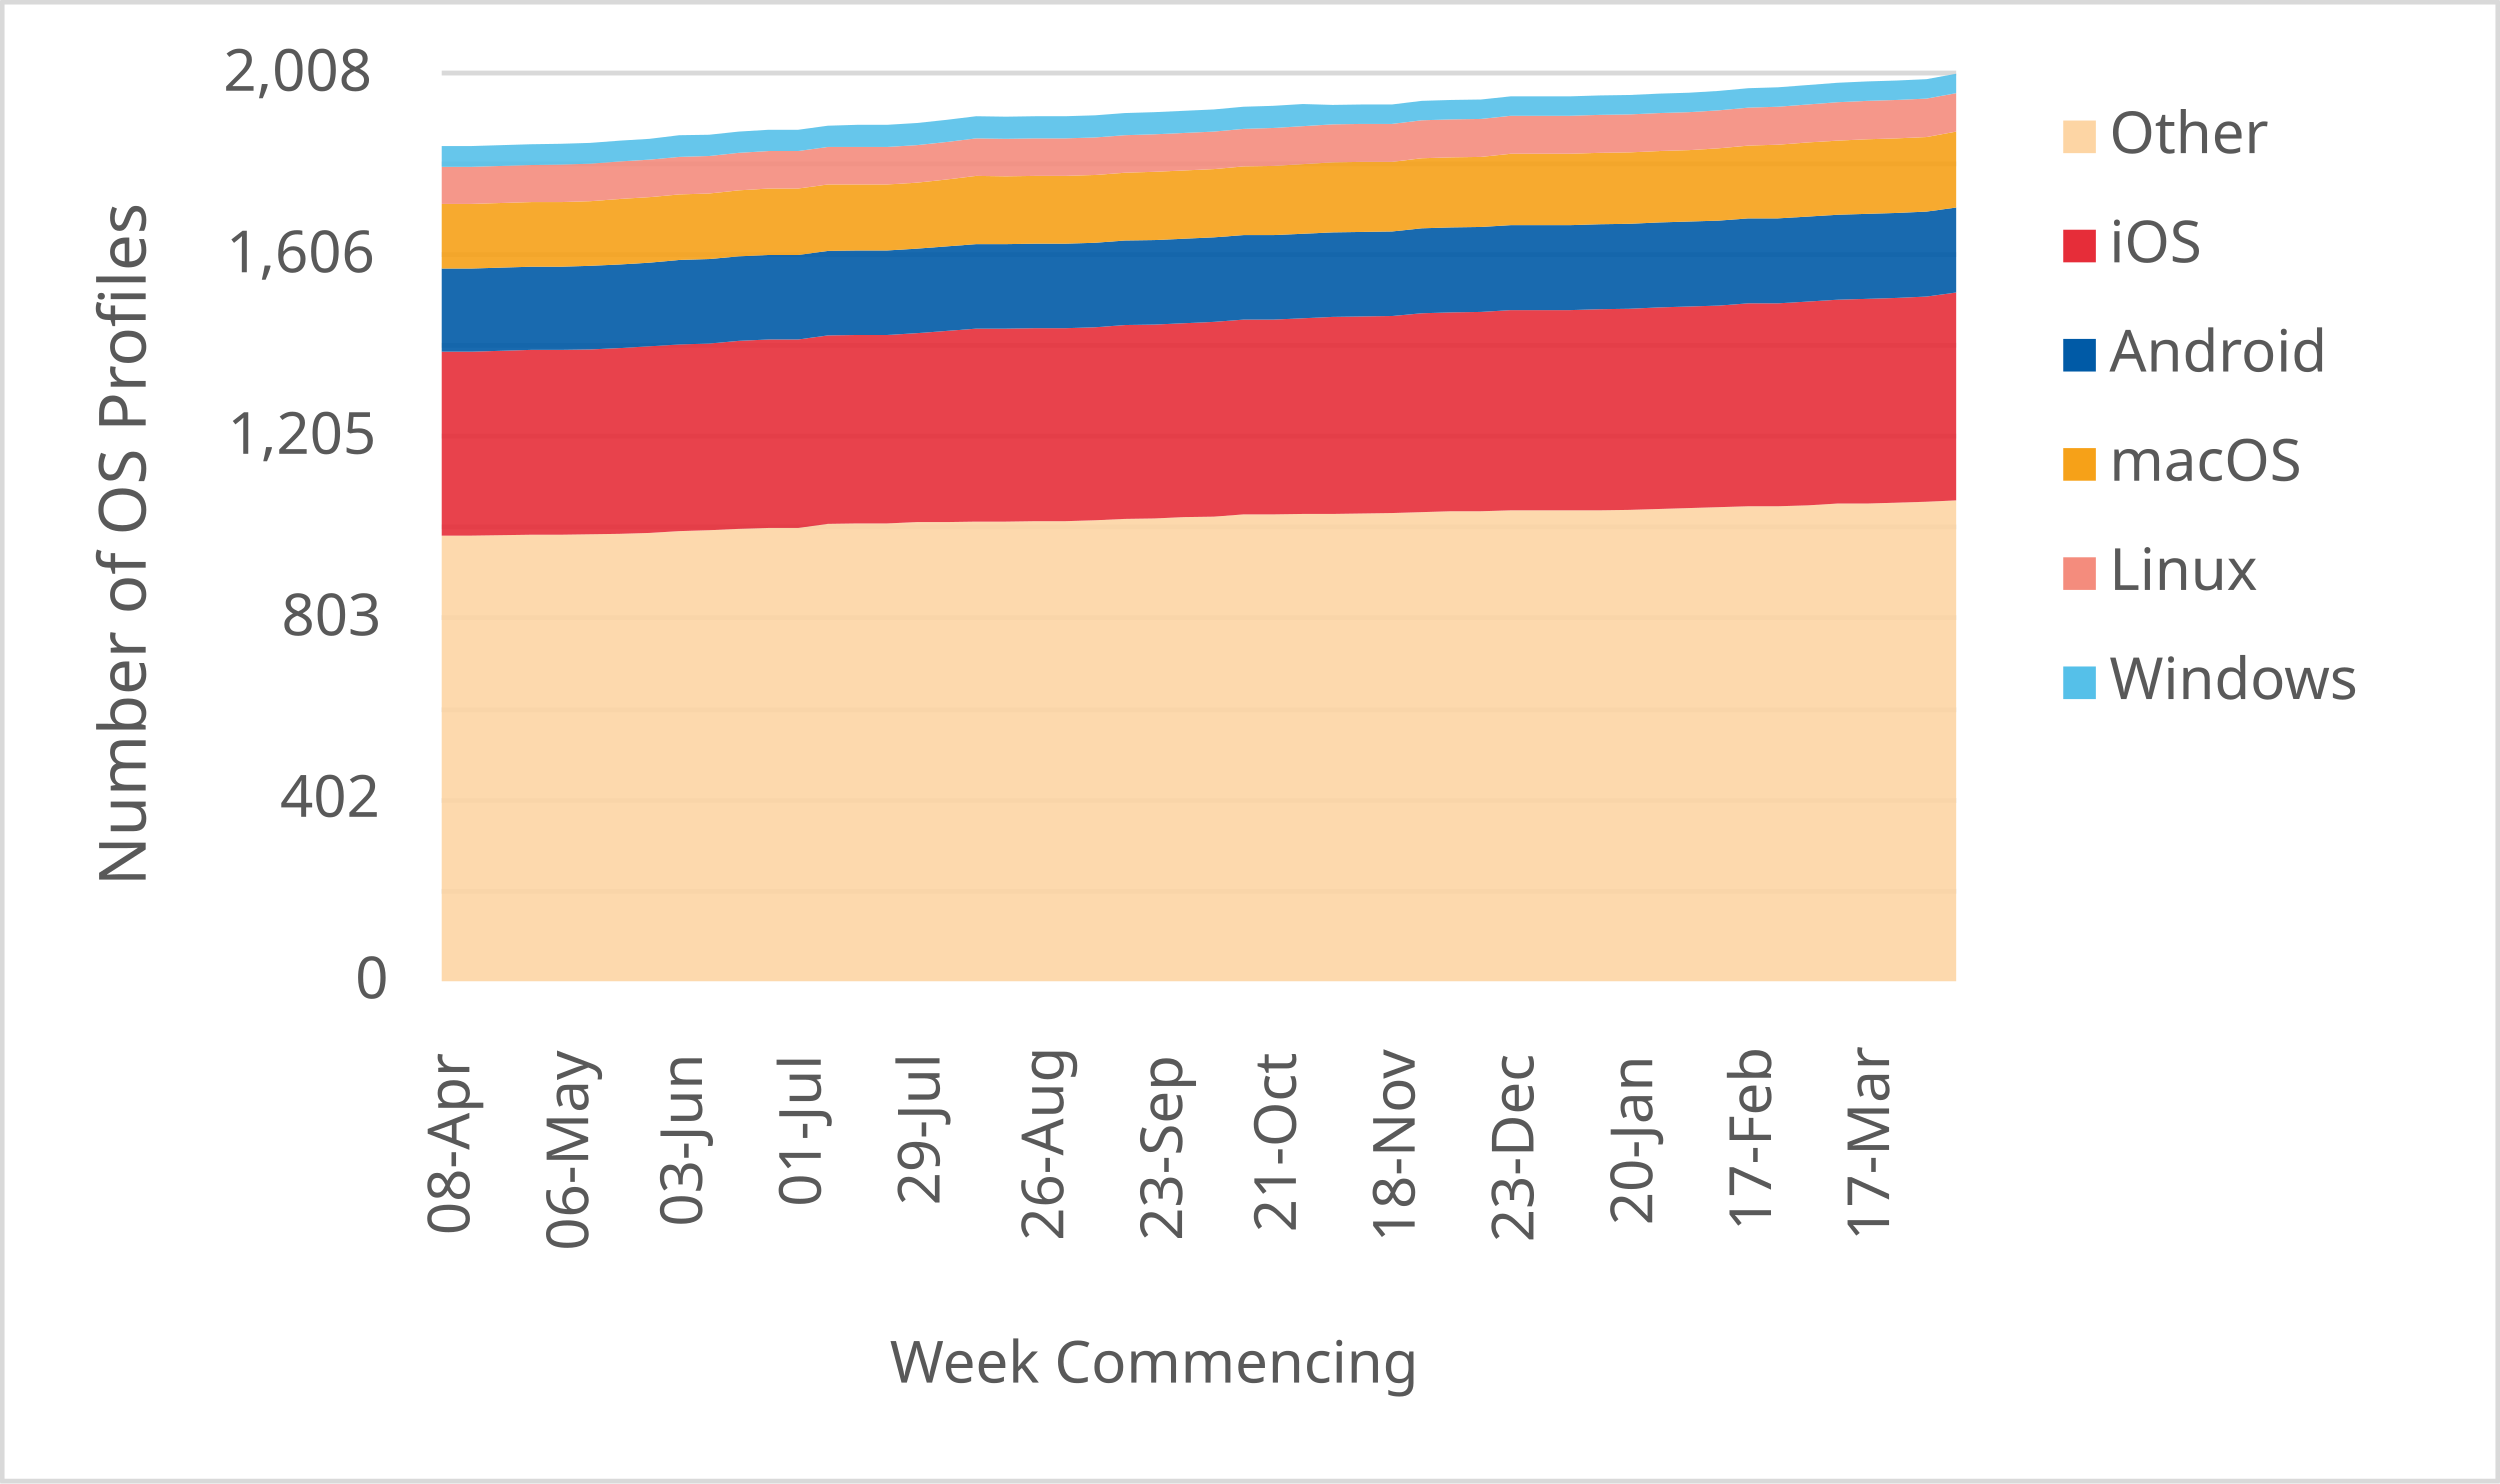
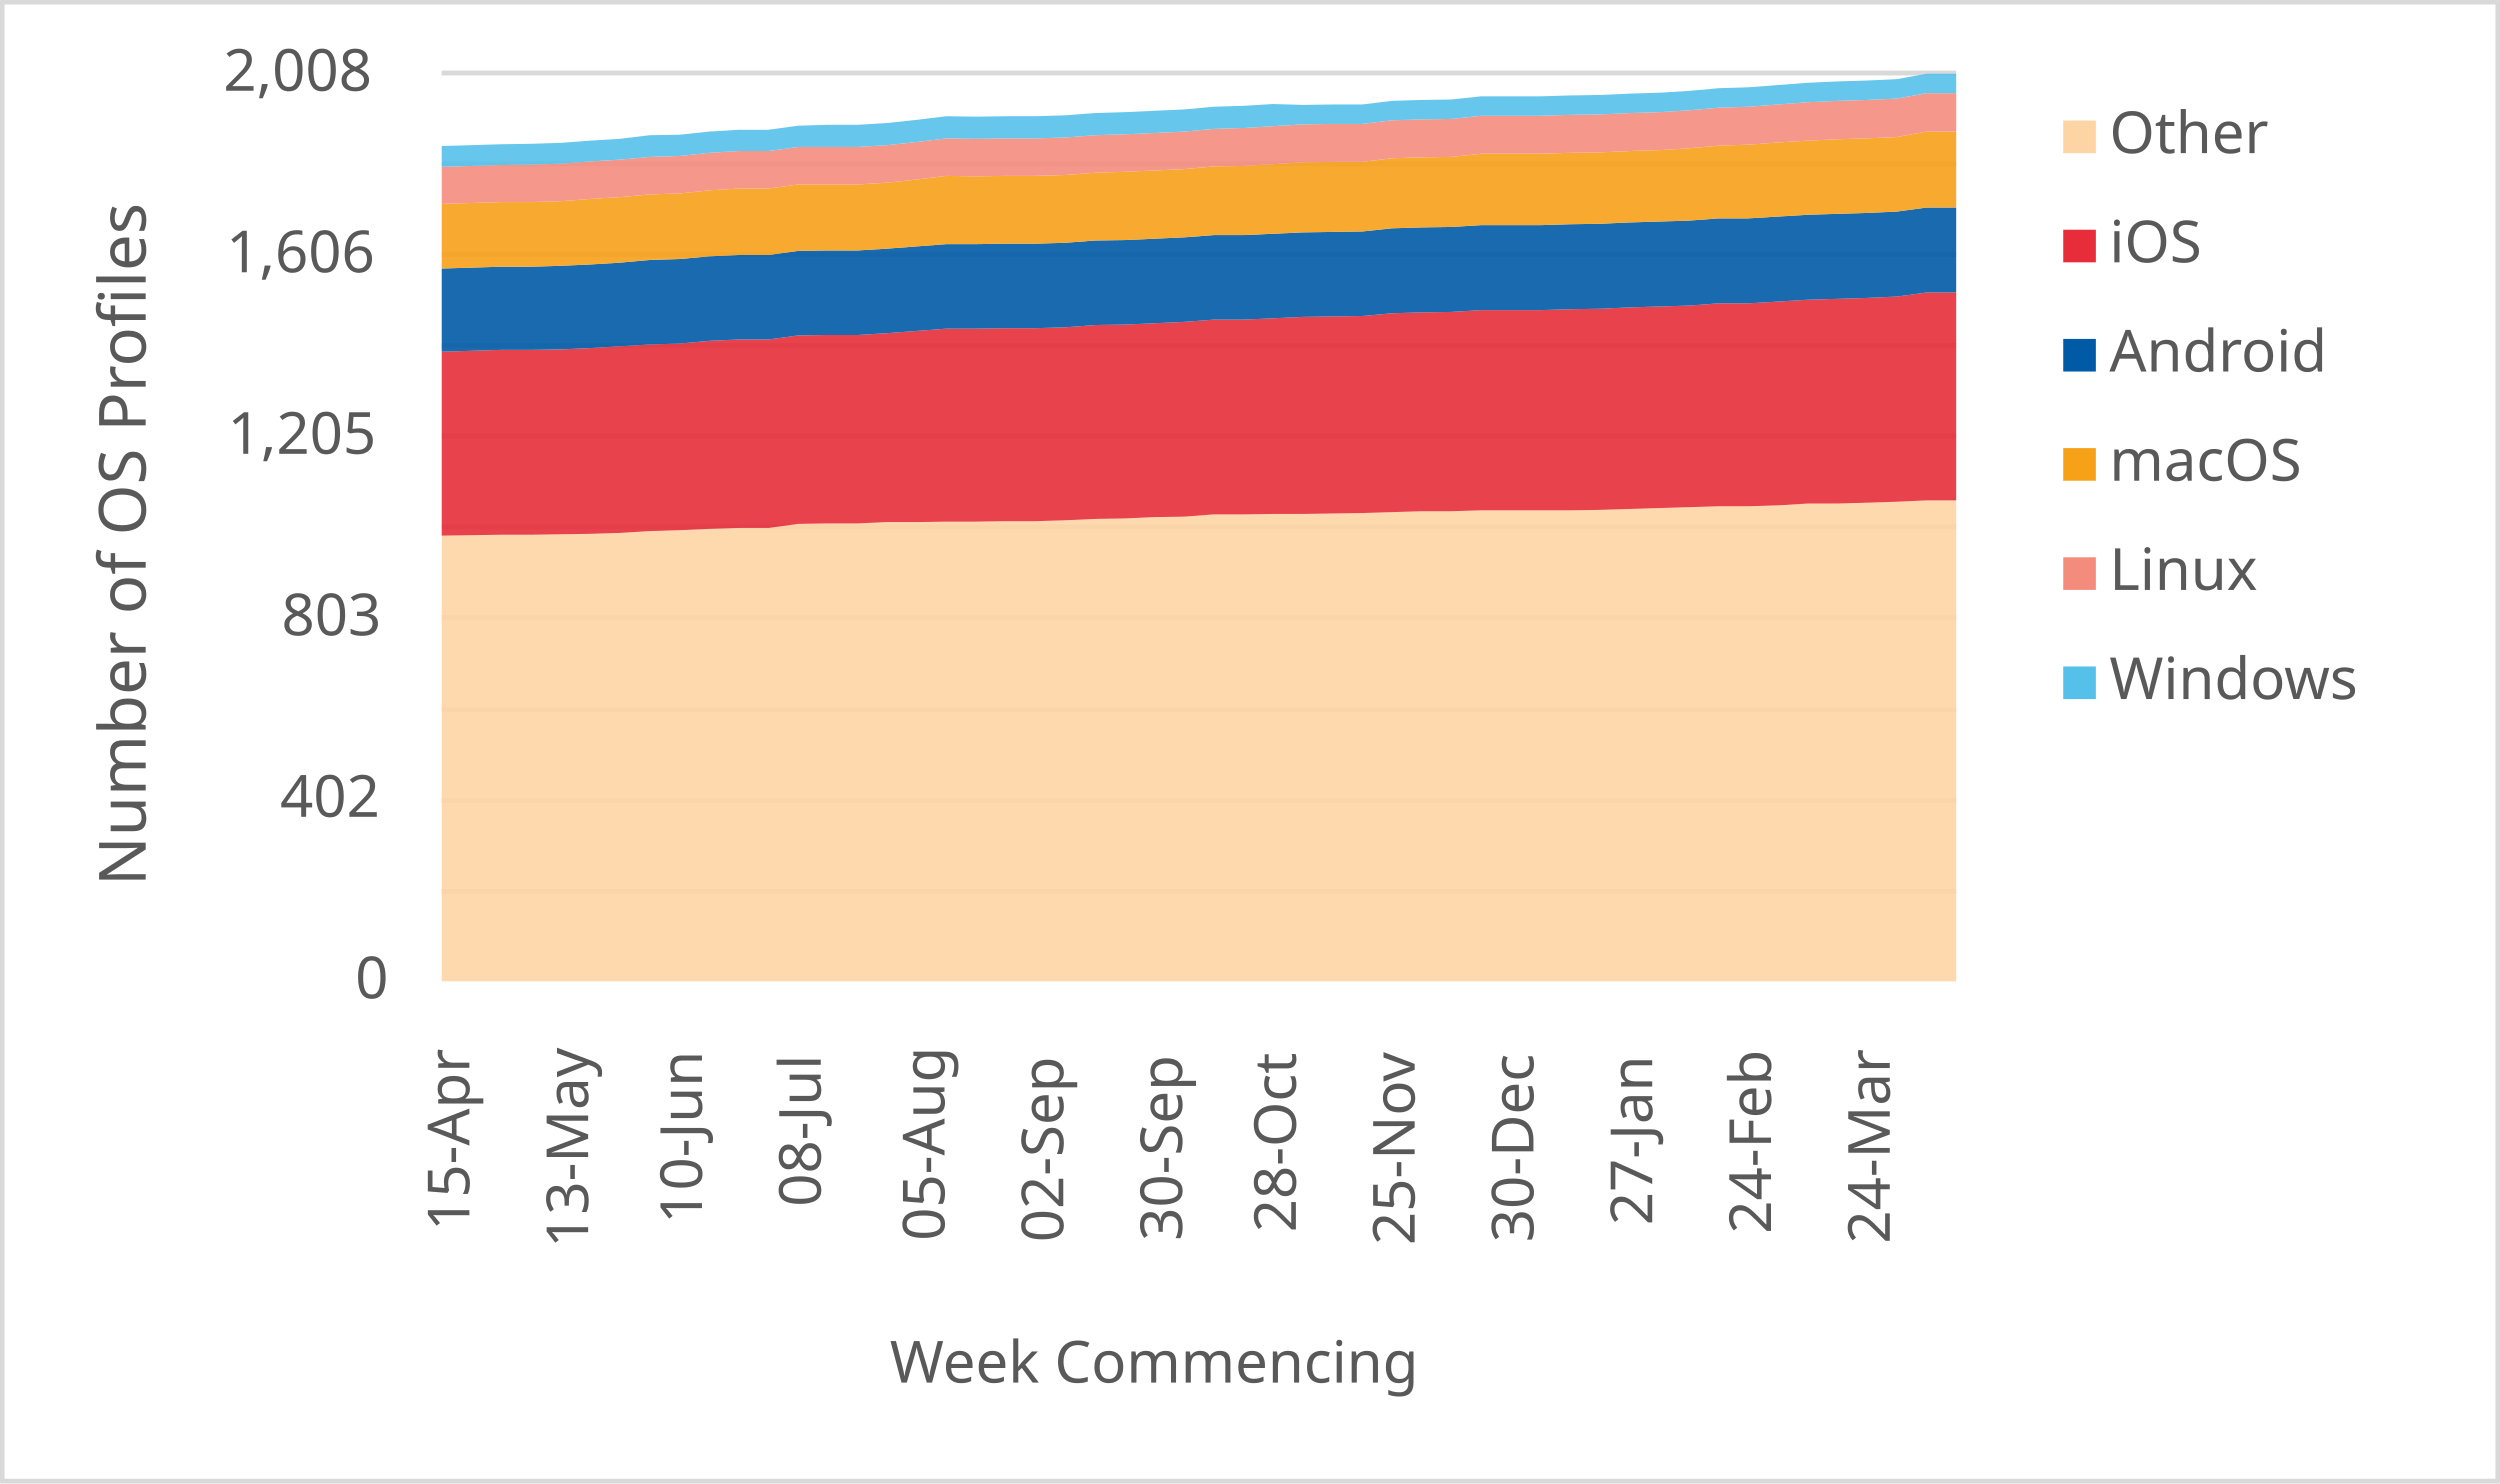
<svg xmlns="http://www.w3.org/2000/svg" width="1763" height="1046" xml:space="preserve" overflow="hidden">
  <defs>
    <clipPath id="clip0">
      <rect x="2917" y="346" width="1763" height="1046" />
    </clipPath>
  </defs>
  <g clip-path="url(#clip0)" transform="translate(-2917 -346)">
    <rect x="2918" y="347" width="1760" height="1043" fill="#FFFFFF" />
    <g>
      <path d="    M3228.5 974.532 4296.5 974.532    M3228.5 910.53 4296.5 910.53    M3228.5 846.528 4296.5 846.528    M3228.5 781.526 4296.5 781.526    M3228.5 717.524 4296.5 717.524    M3228.5 653.522 4296.5 653.522    M3228.5 589.52 4296.5 589.52    M3228.5 525.517 4296.5 525.517    M3228.5 461.515 4296.5 461.515    M3228.5 397.5 4296.5 397.5" stroke="#D9D9D9" stroke-width="3.438" stroke-linejoin="round" stroke-miterlimit="10" fill="none" />
    </g>
    <g>
      <path d="M 1038.5 4296.5 1038.5" stroke="#D9D9D9" stroke-width="3.438" stroke-linejoin="round" stroke-miterlimit="10" fill="none" fill-rule="evenodd" />
    </g>
    <g>
-       <text fill="#595959" font-family="Verdana,sans-serif" font-weight="400" font-size="41" transform="matrix(6.12323e-17 -1 1 6.12323e-17 3248 1217)">08-Apr</text>
+       <text fill="#595959" font-family="Verdana,sans-serif" font-weight="400" font-size="41" transform="matrix(6.12323e-17 -1 1 6.12323e-17 3248 1214)">15-Apr</text>
    </g>
    <g>
-       <text fill="#595959" font-family="Verdana,sans-serif" font-weight="400" font-size="41" transform="matrix(6.12323e-17 -1 1 6.12323e-17 3331.765 1228)">06-May</text>
+       <text fill="#595959" font-family="Verdana,sans-serif" font-weight="400" font-size="41" transform="matrix(6.12323e-17 -1 1 6.12323e-17 3331.765 1226)">13-May</text>
    </g>
    <g>
-       <text fill="#595959" font-family="Verdana,sans-serif" font-weight="400" font-size="41" transform="matrix(6.12323e-17 -1 1 6.12323e-17 3412.029 1211)">03-Jun</text>
+       <text fill="#595959" font-family="Verdana,sans-serif" font-weight="400" font-size="41" transform="matrix(6.12323e-17 -1 1 6.12323e-17 3412.029 1209)">10-Jun</text>
    </g>
    <g>
-       <text fill="#595959" font-family="Verdana,sans-serif" font-weight="400" font-size="41" transform="matrix(6.12323e-17 -1 1 6.12323e-17 3495.794 1197)">01-Jul</text>
+       <text fill="#595959" font-family="Verdana,sans-serif" font-weight="400" font-size="41" transform="matrix(6.12323e-17 -1 1 6.12323e-17 3495.794 1197)">08-Jul</text>
    </g>
    <g>
-       <text fill="#595959" font-family="Verdana,sans-serif" font-weight="400" font-size="41" transform="matrix(6.12323e-17 -1 1 6.12323e-17 3579.559 1196)">29-Jul</text>
+       <text fill="#595959" font-family="Verdana,sans-serif" font-weight="400" font-size="41" transform="matrix(6.12323e-17 -1 1 6.12323e-17 3583.059 1221)">05-Aug</text>
    </g>
    <g>
-       <text fill="#595959" font-family="Verdana,sans-serif" font-weight="400" font-size="41" transform="matrix(6.12323e-17 -1 1 6.12323e-17 3666.824 1221)">26-Aug</text>
+       <text fill="#595959" font-family="Verdana,sans-serif" font-weight="400" font-size="41" transform="matrix(6.12323e-17 -1 1 6.12323e-17 3666.824 1222)">02-Sep</text>
    </g>
    <g>
-       <text fill="#595959" font-family="Verdana,sans-serif" font-weight="400" font-size="41" transform="matrix(6.12323e-17 -1 1 6.12323e-17 3750.588 1221)">23-Sep</text>
+       <text fill="#595959" font-family="Verdana,sans-serif" font-weight="400" font-size="41" transform="matrix(6.12323e-17 -1 1 6.12323e-17 3750.588 1221)">30-Sep</text>
    </g>
    <g>
-       <text fill="#595959" font-family="Verdana,sans-serif" font-weight="400" font-size="41" transform="matrix(6.12323e-17 -1 1 6.12323e-17 3830.853 1215)">21-Oct</text>
+       <text fill="#595959" font-family="Verdana,sans-serif" font-weight="400" font-size="41" transform="matrix(6.12323e-17 -1 1 6.12323e-17 3830.853 1215)">28-Oct</text>
    </g>
    <g>
-       <text fill="#595959" font-family="Verdana,sans-serif" font-weight="400" font-size="41" transform="matrix(6.12323e-17 -1 1 6.12323e-17 3914.618 1222)">18-Nov</text>
+       <text fill="#595959" font-family="Verdana,sans-serif" font-weight="400" font-size="41" transform="matrix(6.12323e-17 -1 1 6.12323e-17 3914.618 1224)">25-Nov</text>
    </g>
    <g>
-       <text fill="#595959" font-family="Verdana,sans-serif" font-weight="400" font-size="41" transform="matrix(6.12323e-17 -1 1 6.12323e-17 3998.382 1222)">23-Dec</text>
+       <text fill="#595959" font-family="Verdana,sans-serif" font-weight="400" font-size="41" transform="matrix(6.12323e-17 -1 1 6.12323e-17 3998.382 1222)">30-Dec</text>
    </g>
    <g>
-       <text fill="#595959" font-family="Verdana,sans-serif" font-weight="400" font-size="41" transform="matrix(6.12323e-17 -1 1 6.12323e-17 4082.147 1210)">20-Jan</text>
+       <text fill="#595959" font-family="Verdana,sans-serif" font-weight="400" font-size="41" transform="matrix(6.12323e-17 -1 1 6.12323e-17 4082.147 1210)">27-Jan</text>
    </g>
    <g>
-       <text fill="#595959" font-family="Verdana,sans-serif" font-weight="400" font-size="41" transform="matrix(6.12323e-17 -1 1 6.12323e-17 4165.912 1214)">17-Feb</text>
+       <text fill="#595959" font-family="Verdana,sans-serif" font-weight="400" font-size="41" transform="matrix(6.12323e-17 -1 1 6.12323e-17 4165.912 1216)">24-Feb</text>
    </g>
    <g>
-       <text fill="#595959" font-family="Verdana,sans-serif" font-weight="400" font-size="41" transform="matrix(6.12323e-17 -1 1 6.12323e-17 4249.176 1221)">17-Mar</text>
+       <text fill="#595959" font-family="Verdana,sans-serif" font-weight="400" font-size="41" transform="matrix(6.12323e-17 -1 1 6.12323e-17 4249.676 1223)">24-Mar</text>
    </g>
    <g>
      <text fill="#595959" font-family="Verdana,sans-serif" font-weight="400" font-size="41" transform="matrix(1 0 0 1 3167.5 1050)">0</text>
    </g>
    <g>
      <text fill="#595959" font-family="Verdana,sans-serif" font-weight="400" font-size="41" transform="matrix(1 0 0 1 3114.5 922)">402</text>
    </g>
    <g>
      <text fill="#595959" font-family="Verdana,sans-serif" font-weight="400" font-size="41" transform="matrix(1 0 0 1 3115.5 794)">803</text>
    </g>
    <g>
      <text fill="#595959" font-family="Verdana,sans-serif" font-weight="400" font-size="41" transform="matrix(1 0 0 1 3077.5 666)">1,205</text>
    </g>
    <g>
      <text fill="#595959" font-family="Verdana,sans-serif" font-weight="400" font-size="41" transform="matrix(1 0 0 1 3076.5 538)">1,606</text>
    </g>
    <g>
      <text fill="#595959" font-family="Verdana,sans-serif" font-weight="400" font-size="41" transform="matrix(1 0 0 1 3074.5 410)">2,008</text>
    </g>
    <g>
      <text fill="#595959" font-family="Verdana,sans-serif" font-weight="400" font-size="41" transform="matrix(1 0 0 1 3544.5 1321)">Week Commencing</text>
    </g>
    <g>
      <text fill="#595959" font-family="Verdana,sans-serif" font-weight="400" font-size="46" transform="matrix(6.12323e-17 -1 1 6.12323e-17 3019.73 970.75)">Number of OS Profiles</text>
    </g>
    <rect x="2918.5" y="347.5" width="1760" height="1043" stroke="#D9D9D9" stroke-width="3.438" stroke-linejoin="round" stroke-miterlimit="10" fill="none" />
    <g>
-       <path d="M3228.5 1038 3249.441 1038 3270.382 1038 3291.324 1038 3312.265 1038 3333.206 1038 3354.147 1038 3375.088 1038 3396.029 1038 3416.971 1038 3437.912 1038 3458.853 1038 3479.794 1038 3500.735 1038 3521.676 1038 3542.618 1038 3563.559 1038 3584.5 1038 3605.441 1038 3626.382 1038 3647.324 1038 3668.265 1038 3689.206 1038 3710.147 1038 3731.088 1038 3752.029 1038 3772.971 1038 3793.912 1038 3814.853 1038 3835.794 1038 3856.735 1038 3877.676 1038 3898.618 1038 3919.559 1038 3940.5 1038 3961.441 1038 3982.382 1038 4003.324 1038 4024.265 1038 4045.206 1038 4066.147 1038 4087.088 1038 4108.029 1038 4128.971 1038 4149.912 1038 4170.853 1038 4191.794 1038 4212.735 1038 4233.676 1038 4254.618 1038 4275.559 1038 4296.5 1038 4296.5 698.876 4275.559 699.833 4254.618 700.47 4233.676 701.108 4212.735 701.108 4191.794 702.382 4170.853 703.02 4149.912 703.02 4128.971 703.657 4108.029 704.295 4087.088 704.932 4066.147 705.57 4045.206 705.888 4024.265 705.888 4003.324 705.888 3982.382 705.888 3961.441 706.526 3940.5 706.526 3919.559 707.163 3898.618 707.801 3877.676 708.12 3856.735 708.438 3835.794 708.438 3814.853 708.757 3793.912 708.757 3772.971 710.351 3752.029 710.669 3731.088 711.625 3710.147 711.944 3689.206 712.9 3668.265 713.538 3647.324 713.538 3626.382 713.857 3605.441 713.857 3584.5 714.175 3563.559 714.175 3542.618 715.131 3521.676 715.131 3500.735 715.45 3479.794 718.319 3458.853 718.319 3437.912 718.956 3416.971 719.912 3396.029 720.55 3375.088 721.825 3354.147 722.462 3333.206 722.781 3312.265 723.1 3291.324 723.1 3270.382 723.418 3249.441 723.737 3228.5 723.737 3228.5 1038Z" fill="#fdd5a4" opacity="0.9" />
+       <path d="M3228.5 1038 3249.441 1038 3270.382 1038 3291.324 1038 3312.265 1038 3333.206 1038 3354.147 1038 3375.088 1038 3396.029 1038 3416.971 1038 3437.912 1038 3458.853 1038 3479.794 1038 3500.735 1038 3521.676 1038 3542.618 1038 3563.559 1038 3584.5 1038 3605.441 1038 3626.382 1038 3647.324 1038 3668.265 1038 3689.206 1038 3710.147 1038 3731.088 1038 3752.029 1038 3772.971 1038 3793.912 1038 3814.853 1038 3835.794 1038 3856.735 1038 3877.676 1038 3898.618 1038 3919.559 1038 3940.5 1038 3961.441 1038 3982.382 1038 4003.324 1038 4024.265 1038 4045.206 1038 4066.147 1038 4087.088 1038 4108.029 1038 4128.971 1038 4149.912 1038 4170.853 1038 4191.794 1038 4212.735 1038 4233.676 1038 4254.618 1038 4275.559 1038 4296.5 1038 4296.5 698.876 4275.559 698.876 4254.618 699.833 4233.676 700.47 4212.735 701.108 4191.794 701.108 4170.853 702.382 4149.912 703.02 4128.971 703.02 4108.029 703.657 4087.088 704.295 4066.147 704.932 4045.206 705.57 4024.265 705.888 4003.324 705.888 3982.382 705.888 3961.441 705.888 3940.5 706.526 3919.559 706.526 3898.618 707.163 3877.676 707.801 3856.735 708.12 3835.794 708.438 3814.853 708.438 3793.912 708.757 3772.971 708.757 3752.029 710.351 3731.088 710.669 3710.147 711.625 3689.206 711.944 3668.265 712.9 3647.324 713.538 3626.382 713.538 3605.441 713.857 3584.5 713.857 3563.559 714.175 3542.618 714.175 3521.676 715.131 3500.735 715.131 3479.794 715.45 3458.853 718.319 3437.912 718.319 3416.971 718.956 3396.029 719.912 3375.088 720.55 3354.147 721.825 3333.206 722.462 3312.265 722.781 3291.324 723.1 3270.382 723.1 3249.441 723.418 3228.5 723.737 3228.5 1038Z" fill="#fdd5a4" opacity="0.9" />
    </g>
    <g>
-       <path d="M3228.5 723.737 3249.441 723.737 3270.382 723.418 3291.324 723.1 3312.265 723.1 3333.206 722.781 3354.147 722.462 3375.088 721.825 3396.029 720.55 3416.971 719.912 3437.912 718.956 3458.853 718.319 3479.794 718.319 3500.735 715.45 3521.676 715.131 3542.618 715.131 3563.559 714.175 3584.5 714.175 3605.441 713.857 3626.382 713.857 3647.324 713.538 3668.265 713.538 3689.206 712.9 3710.147 711.944 3731.088 711.625 3752.029 710.669 3772.971 710.351 3793.912 708.757 3814.853 708.757 3835.794 708.438 3856.735 708.438 3877.676 708.12 3898.618 707.801 3919.559 707.163 3940.5 706.526 3961.441 706.526 3982.382 705.888 4003.324 705.888 4024.265 705.888 4045.206 705.888 4066.147 705.57 4087.088 704.932 4108.029 704.295 4128.971 703.657 4149.912 703.02 4170.853 703.02 4191.794 702.382 4212.735 701.108 4233.676 701.108 4254.618 700.47 4275.559 699.833 4296.5 698.876 4296.5 552.263 4275.559 555.131 4254.618 556.088 4233.676 556.725 4212.735 557.363 4191.794 558.637 4170.853 559.912 4149.912 559.912 4128.971 561.506 4108.029 562.143 4087.088 562.781 4066.147 563.737 4045.206 564.056 4024.265 564.693 4003.324 564.693 3982.382 564.693 3961.441 565.968 3940.5 566.287 3919.559 566.924 3898.618 568.837 3877.676 569.155 3856.735 569.474 3835.794 570.43 3814.853 571.386 3793.912 571.386 3772.971 572.98 3752.029 573.936 3731.088 574.892 3710.147 575.211 3689.206 576.805 3668.265 577.442 3647.324 577.442 3626.382 577.761 3605.441 577.761 3584.5 579.355 3563.559 580.948 3542.618 582.223 3521.676 582.223 3500.735 582.542 3479.794 585.41 3458.853 585.41 3437.912 586.367 3416.971 588.279 3396.029 588.916 3375.088 590.191 3354.147 591.466 3333.206 592.422 3312.265 592.741 3291.324 592.741 3270.382 593.378 3249.441 594.016 3228.5 594.016 3228.5 723.737Z" fill="#e62d39" opacity="0.9" />
+       <path d="M3228.5 723.737 3249.441 723.418 3270.382 723.1 3291.324 723.1 3312.265 722.781 3333.206 722.462 3354.147 721.825 3375.088 720.55 3396.029 719.912 3416.971 718.956 3437.912 718.319 3458.853 718.319 3479.794 715.45 3500.735 715.131 3521.676 715.131 3542.618 714.175 3563.559 714.175 3584.5 713.857 3605.441 713.857 3626.382 713.538 3647.324 713.538 3668.265 712.9 3689.206 711.944 3710.147 711.625 3731.088 710.669 3752.029 710.351 3772.971 708.757 3793.912 708.757 3814.853 708.438 3835.794 708.438 3856.735 708.12 3877.676 707.801 3898.618 707.163 3919.559 706.526 3940.5 706.526 3961.441 705.888 3982.382 705.888 4003.324 705.888 4024.265 705.888 4045.206 705.57 4066.147 704.932 4087.088 704.295 4108.029 703.657 4128.971 703.02 4149.912 703.02 4170.853 702.382 4191.794 701.108 4212.735 701.108 4233.676 700.47 4254.618 699.833 4275.559 698.876 4296.5 698.876 4296.5 552.263 4275.559 552.263 4254.618 555.131 4233.676 556.088 4212.735 556.725 4191.794 557.363 4170.853 558.637 4149.912 559.912 4128.971 559.912 4108.029 561.506 4087.088 562.143 4066.147 562.781 4045.206 563.737 4024.265 564.056 4003.324 564.693 3982.382 564.693 3961.441 564.693 3940.5 565.968 3919.559 566.287 3898.618 566.924 3877.676 568.837 3856.735 569.155 3835.794 569.474 3814.853 570.43 3793.912 571.386 3772.971 571.386 3752.029 572.98 3731.088 573.936 3710.147 574.892 3689.206 575.211 3668.265 576.805 3647.324 577.442 3626.382 577.442 3605.441 577.761 3584.5 577.761 3563.559 579.355 3542.618 580.948 3521.676 582.223 3500.735 582.223 3479.794 582.542 3458.853 585.41 3437.912 585.41 3416.971 586.367 3396.029 588.279 3375.088 588.916 3354.147 590.191 3333.206 591.466 3312.265 592.422 3291.324 592.741 3270.382 592.741 3249.441 593.378 3228.5 594.016 3228.5 723.737Z" fill="#e62d39" opacity="0.9" />
    </g>
    <g>
-       <path d="M3228.5 594.016 3249.441 594.016 3270.382 593.378 3291.324 592.741 3312.265 592.741 3333.206 592.422 3354.147 591.466 3375.088 590.191 3396.029 588.916 3416.971 588.279 3437.912 586.367 3458.853 585.41 3479.794 585.41 3500.735 582.542 3521.676 582.223 3542.618 582.223 3563.559 580.948 3584.5 579.355 3605.441 577.761 3626.382 577.761 3647.324 577.442 3668.265 577.442 3689.206 576.805 3710.147 575.211 3731.088 574.892 3752.029 573.936 3772.971 572.98 3793.912 571.386 3814.853 571.386 3835.794 570.43 3856.735 569.474 3877.676 569.155 3898.618 568.837 3919.559 566.924 3940.5 566.287 3961.441 565.968 3982.382 564.693 4003.324 564.693 4024.265 564.693 4045.206 564.056 4066.147 563.737 4087.088 562.781 4108.029 562.143 4128.971 561.506 4149.912 559.912 4170.853 559.912 4191.794 558.637 4212.735 557.363 4233.676 556.725 4254.618 556.088 4275.559 555.131 4296.5 552.263 4296.5 492.343 4275.559 495.211 4254.618 496.167 4233.676 496.805 4212.735 497.442 4191.794 498.717 4170.853 499.992 4149.912 499.992 4128.971 501.586 4108.029 502.223 4087.088 502.861 4066.147 503.817 4045.206 504.135 4024.265 504.773 4003.324 504.773 3982.382 504.773 3961.441 506.048 3940.5 506.367 3919.559 507.004 3898.618 509.235 3877.676 509.554 3856.735 509.873 3835.794 510.829 3814.853 511.785 3793.912 511.785 3772.971 513.378 3752.029 514.335 3731.088 515.291 3710.147 515.61 3689.206 517.203 3668.265 517.841 3647.324 517.841 3626.382 518.159 3605.441 518.159 3584.5 519.753 3563.559 521.347 3542.618 522.622 3521.676 522.622 3500.735 522.94 3479.794 525.809 3458.853 525.809 3437.912 526.765 3416.971 528.677 3396.029 529.315 3375.088 531.227 3354.147 532.502 3333.206 533.458 3312.265 534.096 3291.324 534.096 3270.382 534.733 3249.441 535.371 3228.5 535.371 3228.5 594.016Z" fill="#005aa6" opacity="0.9" />
+       <path d="M3228.5 594.016 3249.441 593.378 3270.382 592.741 3291.324 592.741 3312.265 592.422 3333.206 591.466 3354.147 590.191 3375.088 588.916 3396.029 588.279 3416.971 586.367 3437.912 585.41 3458.853 585.41 3479.794 582.542 3500.735 582.223 3521.676 582.223 3542.618 580.948 3563.559 579.355 3584.5 577.761 3605.441 577.761 3626.382 577.442 3647.324 577.442 3668.265 576.805 3689.206 575.211 3710.147 574.892 3731.088 573.936 3752.029 572.98 3772.971 571.386 3793.912 571.386 3814.853 570.43 3835.794 569.474 3856.735 569.155 3877.676 568.837 3898.618 566.924 3919.559 566.287 3940.5 565.968 3961.441 564.693 3982.382 564.693 4003.324 564.693 4024.265 564.056 4045.206 563.737 4066.147 562.781 4087.088 562.143 4108.029 561.506 4128.971 559.912 4149.912 559.912 4170.853 558.637 4191.794 557.363 4212.735 556.725 4233.676 556.088 4254.618 555.131 4275.559 552.263 4296.5 552.263 4296.5 492.343 4275.559 492.343 4254.618 495.211 4233.676 496.167 4212.735 496.805 4191.794 497.442 4170.853 498.717 4149.912 499.992 4128.971 499.992 4108.029 501.586 4087.088 502.223 4066.147 502.861 4045.206 503.817 4024.265 504.135 4003.324 504.773 3982.382 504.773 3961.441 504.773 3940.5 506.048 3919.559 506.367 3898.618 507.004 3877.676 509.235 3856.735 509.554 3835.794 509.873 3814.853 510.829 3793.912 511.785 3772.971 511.785 3752.029 513.378 3731.088 514.335 3710.147 515.291 3689.206 515.61 3668.265 517.203 3647.324 517.841 3626.382 517.841 3605.441 518.159 3584.5 518.159 3563.559 519.753 3542.618 521.347 3521.676 522.622 3500.735 522.622 3479.794 522.94 3458.853 525.809 3437.912 525.809 3416.971 526.765 3396.029 528.677 3375.088 529.315 3354.147 531.227 3333.206 532.502 3312.265 533.458 3291.324 534.096 3270.382 534.096 3249.441 534.733 3228.5 535.371 3228.5 594.016Z" fill="#005aa6" opacity="0.9" />
    </g>
    <g>
-       <path d="M3228.5 535.371 3249.441 535.371 3270.382 534.733 3291.324 534.096 3312.265 534.096 3333.206 533.458 3354.147 532.502 3375.088 531.227 3396.029 529.315 3416.971 528.677 3437.912 526.765 3458.853 525.809 3479.794 525.809 3500.735 522.94 3521.676 522.622 3542.618 522.622 3563.559 521.347 3584.5 519.753 3605.441 518.159 3626.382 518.159 3647.324 517.841 3668.265 517.841 3689.206 517.203 3710.147 515.61 3731.088 515.291 3752.029 514.335 3772.971 513.378 3793.912 511.785 3814.853 511.785 3835.794 510.829 3856.735 509.873 3877.676 509.554 3898.618 509.235 3919.559 507.004 3940.5 506.367 3961.441 506.048 3982.382 504.773 4003.324 504.773 4024.265 504.773 4045.206 504.135 4066.147 503.817 4087.088 502.861 4108.029 502.223 4128.971 501.586 4149.912 499.992 4170.853 499.992 4191.794 498.717 4212.735 497.442 4233.676 496.805 4254.618 496.167 4275.559 495.211 4296.5 492.343 4296.5 438.797 4275.559 442.622 4254.618 443.578 4233.676 444.215 4212.735 445.171 4191.794 446.446 4170.853 448.04 4149.912 448.677 4128.971 450.59 4108.029 451.865 4087.088 452.502 4066.147 453.458 4045.206 453.777 4024.265 454.414 4003.324 454.414 3982.382 454.414 3961.441 456.645 3940.5 456.964 3919.559 457.602 3898.618 460.151 3877.676 460.151 3856.735 460.47 3835.794 461.745 3814.853 463.02 3793.912 463.339 3772.971 465.251 3752.029 466.207 3731.088 467.163 3710.147 467.801 3689.206 469.394 3668.265 470.032 3647.324 470.032 3626.382 470.351 3605.441 470.032 3584.5 472.582 3563.559 474.813 3542.618 476.088 3521.676 476.088 3500.735 476.088 3479.794 478.956 3458.853 478.956 3437.912 480.231 3416.971 482.462 3396.029 483.1 3375.088 485.012 3354.147 486.287 3333.206 487.88 3312.265 488.518 3291.324 488.518 3270.382 489.155 3249.441 489.793 3228.5 489.793 3228.5 535.371Z" fill="#f6a118" opacity="0.9" />
+       <path d="M3228.5 535.371 3249.441 534.733 3270.382 534.096 3291.324 534.096 3312.265 533.458 3333.206 532.502 3354.147 531.227 3375.088 529.315 3396.029 528.677 3416.971 526.765 3437.912 525.809 3458.853 525.809 3479.794 522.94 3500.735 522.622 3521.676 522.622 3542.618 521.347 3563.559 519.753 3584.5 518.159 3605.441 518.159 3626.382 517.841 3647.324 517.841 3668.265 517.203 3689.206 515.61 3710.147 515.291 3731.088 514.335 3752.029 513.378 3772.971 511.785 3793.912 511.785 3814.853 510.829 3835.794 509.873 3856.735 509.554 3877.676 509.235 3898.618 507.004 3919.559 506.367 3940.5 506.048 3961.441 504.773 3982.382 504.773 4003.324 504.773 4024.265 504.135 4045.206 503.817 4066.147 502.861 4087.088 502.223 4108.029 501.586 4128.971 499.992 4149.912 499.992 4170.853 498.717 4191.794 497.442 4212.735 496.805 4233.676 496.167 4254.618 495.211 4275.559 492.343 4296.5 492.343 4296.5 438.797 4275.559 438.797 4254.618 442.622 4233.676 443.578 4212.735 444.215 4191.794 445.171 4170.853 446.446 4149.912 448.04 4128.971 448.677 4108.029 450.59 4087.088 451.865 4066.147 452.502 4045.206 453.458 4024.265 453.777 4003.324 454.414 3982.382 454.414 3961.441 454.414 3940.5 456.645 3919.559 456.964 3898.618 457.602 3877.676 460.151 3856.735 460.151 3835.794 460.47 3814.853 461.745 3793.912 463.02 3772.971 463.339 3752.029 465.251 3731.088 466.207 3710.147 467.163 3689.206 467.801 3668.265 469.394 3647.324 470.032 3626.382 470.032 3605.441 470.351 3584.5 470.032 3563.559 472.582 3542.618 474.813 3521.676 476.088 3500.735 476.088 3479.794 476.088 3458.853 478.956 3437.912 478.956 3416.971 480.231 3396.029 482.462 3375.088 483.1 3354.147 485.012 3333.206 486.287 3312.265 487.88 3291.324 488.518 3270.382 488.518 3249.441 489.155 3228.5 489.793 3228.5 535.371Z" fill="#f6a118" opacity="0.9" />
    </g>
    <g>
-       <path d="M3228.5 489.793 3249.441 489.793 3270.382 489.155 3291.324 488.518 3312.265 488.518 3333.206 487.88 3354.147 486.287 3375.088 485.012 3396.029 483.1 3416.971 482.462 3437.912 480.231 3458.853 478.956 3479.794 478.956 3500.735 476.088 3521.676 476.088 3542.618 476.088 3563.559 474.813 3584.5 472.582 3605.441 470.032 3626.382 470.351 3647.324 470.032 3668.265 470.032 3689.206 469.394 3710.147 467.801 3731.088 467.163 3752.029 466.207 3772.971 465.251 3793.912 463.339 3814.853 463.02 3835.794 461.745 3856.735 460.47 3877.676 460.151 3898.618 460.151 3919.559 457.602 3940.5 456.964 3961.441 456.645 3982.382 454.414 4003.324 454.414 4024.265 454.414 4045.206 453.777 4066.147 453.458 4087.088 452.502 4108.029 451.865 4128.971 450.59 4149.912 448.677 4170.853 448.04 4191.794 446.446 4212.735 445.171 4233.676 444.215 4254.618 443.578 4275.559 442.622 4296.5 438.797 4296.5 411.705 4275.559 415.53 4254.618 416.486 4233.676 417.124 4212.735 418.08 4191.794 419.673 4170.853 421.267 4149.912 421.904 4128.971 423.817 4108.029 425.092 4087.088 425.729 4066.147 426.685 4045.206 427.004 4024.265 427.641 4003.324 427.641 3982.382 427.641 3961.441 429.873 3940.5 430.191 3919.559 430.829 3898.618 433.378 3877.676 433.378 3856.735 433.697 3835.794 434.972 3814.853 436.247 3793.912 436.884 3772.971 438.797 3752.029 439.753 3731.088 440.709 3710.147 441.347 3689.206 442.94 3668.265 443.578 3647.324 443.578 3626.382 443.896 3605.441 443.578 3584.5 446.127 3563.559 448.359 3542.618 449.633 3521.676 449.633 3500.735 449.633 3479.794 452.502 3458.853 452.502 3437.912 453.777 3416.971 456.008 3396.029 456.645 3375.088 458.558 3354.147 459.833 3333.206 461.426 3312.265 462.064 3291.324 462.382 3270.382 463.02 3249.441 463.657 3228.5 463.657 3228.5 489.793Z" fill="#f48c7d" opacity="0.9" />
+       <path d="M3228.5 489.793 3249.441 489.155 3270.382 488.518 3291.324 488.518 3312.265 487.88 3333.206 486.287 3354.147 485.012 3375.088 483.1 3396.029 482.462 3416.971 480.231 3437.912 478.956 3458.853 478.956 3479.794 476.088 3500.735 476.088 3521.676 476.088 3542.618 474.813 3563.559 472.582 3584.5 470.032 3605.441 470.351 3626.382 470.032 3647.324 470.032 3668.265 469.394 3689.206 467.801 3710.147 467.163 3731.088 466.207 3752.029 465.251 3772.971 463.339 3793.912 463.02 3814.853 461.745 3835.794 460.47 3856.735 460.151 3877.676 460.151 3898.618 457.602 3919.559 456.964 3940.5 456.645 3961.441 454.414 3982.382 454.414 4003.324 454.414 4024.265 453.777 4045.206 453.458 4066.147 452.502 4087.088 451.865 4108.029 450.59 4128.971 448.677 4149.912 448.04 4170.853 446.446 4191.794 445.171 4212.735 444.215 4233.676 443.578 4254.618 442.622 4275.559 438.797 4296.5 438.797 4296.5 411.705 4275.559 411.705 4254.618 415.53 4233.676 416.486 4212.735 417.124 4191.794 418.08 4170.853 419.673 4149.912 421.267 4128.971 421.904 4108.029 423.817 4087.088 425.092 4066.147 425.729 4045.206 426.685 4024.265 427.004 4003.324 427.641 3982.382 427.641 3961.441 427.641 3940.5 429.873 3919.559 430.191 3898.618 430.829 3877.676 433.378 3856.735 433.378 3835.794 433.697 3814.853 434.972 3793.912 436.247 3772.971 436.884 3752.029 438.797 3731.088 439.753 3710.147 440.709 3689.206 441.347 3668.265 442.94 3647.324 443.578 3626.382 443.578 3605.441 443.896 3584.5 443.578 3563.559 446.127 3542.618 448.359 3521.676 449.633 3500.735 449.633 3479.794 449.633 3458.853 452.502 3437.912 452.502 3416.971 453.777 3396.029 456.008 3375.088 456.645 3354.147 458.558 3333.206 459.833 3312.265 461.426 3291.324 462.064 3270.382 462.382 3249.441 463.02 3228.5 463.657 3228.5 489.793Z" fill="#f48c7d" opacity="0.9" />
    </g>
    <g>
-       <path d="M3228.5 463.657 3249.441 463.657 3270.382 463.02 3291.324 462.382 3312.265 462.064 3333.206 461.426 3354.147 459.833 3375.088 458.558 3396.029 456.645 3416.971 456.008 3437.912 453.777 3458.853 452.502 3479.794 452.502 3500.735 449.633 3521.676 449.633 3542.618 449.633 3563.559 448.359 3584.5 446.127 3605.441 443.578 3626.382 443.896 3647.324 443.578 3668.265 443.578 3689.206 442.94 3710.147 441.347 3731.088 440.709 3752.029 439.753 3772.971 438.797 3793.912 436.884 3814.853 436.247 3835.794 434.972 3856.735 433.697 3877.676 433.378 3898.618 433.378 3919.559 430.829 3940.5 430.191 3961.441 429.873 3982.382 427.641 4003.324 427.641 4024.265 427.641 4045.206 427.004 4066.147 426.685 4087.088 425.729 4108.029 425.092 4128.971 423.817 4149.912 421.904 4170.853 421.267 4191.794 419.673 4212.735 418.08 4233.676 417.124 4254.618 416.486 4275.559 415.53 4296.5 411.705 4296.5 398 4275.559 401.825 4254.618 402.781 4233.676 403.418 4212.735 404.375 4191.794 405.968 4170.853 407.562 4149.912 408.199 4128.971 410.112 4108.029 411.386 4087.088 412.024 4066.147 412.98 4045.206 413.299 4024.265 413.936 4003.324 413.936 3982.382 413.936 3961.441 416.167 3940.5 416.486 3919.559 417.124 3898.618 419.673 3877.676 419.673 3856.735 419.992 3835.794 419.355 3814.853 420.629 3793.912 421.267 3772.971 423.179 3752.029 424.135 3731.088 425.092 3710.147 425.729 3689.206 427.323 3668.265 427.96 3647.324 427.96 3626.382 428.279 3605.441 427.96 3584.5 430.51 3563.559 432.741 3542.618 434.016 3521.676 434.016 3500.735 434.653 3479.794 437.522 3458.853 437.522 3437.912 438.797 3416.971 441.028 3396.029 441.347 3375.088 443.896 3354.147 445.171 3333.206 446.765 3312.265 447.402 3291.324 447.721 3270.382 448.359 3249.441 448.996 3228.5 448.996 3228.5 463.657Z" fill="#55c0e9" opacity="0.9" />
+       <path d="M3228.5 463.657 3249.441 463.02 3270.382 462.382 3291.324 462.064 3312.265 461.426 3333.206 459.833 3354.147 458.558 3375.088 456.645 3396.029 456.008 3416.971 453.777 3437.912 452.502 3458.853 452.502 3479.794 449.633 3500.735 449.633 3521.676 449.633 3542.618 448.359 3563.559 446.127 3584.5 443.578 3605.441 443.896 3626.382 443.578 3647.324 443.578 3668.265 442.94 3689.206 441.347 3710.147 440.709 3731.088 439.753 3752.029 438.797 3772.971 436.884 3793.912 436.247 3814.853 434.972 3835.794 433.697 3856.735 433.378 3877.676 433.378 3898.618 430.829 3919.559 430.191 3940.5 429.873 3961.441 427.641 3982.382 427.641 4003.324 427.641 4024.265 427.004 4045.206 426.685 4066.147 425.729 4087.088 425.092 4108.029 423.817 4128.971 421.904 4149.912 421.267 4170.853 419.673 4191.794 418.08 4212.735 417.124 4233.676 416.486 4254.618 415.53 4275.559 411.705 4296.5 411.705 4296.5 398 4275.559 398 4254.618 401.825 4233.676 402.781 4212.735 403.418 4191.794 404.375 4170.853 405.968 4149.912 407.562 4128.971 408.199 4108.029 410.112 4087.088 411.386 4066.147 412.024 4045.206 412.98 4024.265 413.299 4003.324 413.936 3982.382 413.936 3961.441 413.936 3940.5 416.167 3919.559 416.486 3898.618 417.124 3877.676 419.673 3856.735 419.673 3835.794 419.992 3814.853 419.355 3793.912 420.629 3772.971 421.267 3752.029 423.179 3731.088 424.135 3710.147 425.092 3689.206 425.729 3668.265 427.323 3647.324 427.96 3626.382 427.96 3605.441 428.279 3584.5 427.96 3563.559 430.51 3542.618 432.741 3521.676 434.016 3500.735 434.016 3479.794 434.653 3458.853 437.522 3437.912 437.522 3416.971 438.797 3396.029 441.028 3375.088 441.347 3354.147 443.896 3333.206 445.171 3312.265 446.765 3291.324 447.402 3270.382 447.721 3249.441 448.359 3228.5 448.996 3228.5 463.657Z" fill="#55c0e9" opacity="0.9" />
    </g>
    <g>
      <rect x="4372" y="431" width="23" height="23" fill="#fdd5a4" />
    </g>
    <g>
      <text fill="#595959" font-family="Verdana,sans-serif" font-weight="400" font-size="41" transform="matrix(1 0 0 1 4404.56 454)">Other</text>
    </g>
    <g>
      <rect x="4372" y="508" width="23" height="23" fill="#e62d39" />
    </g>
    <g>
      <text fill="#595959" font-family="Verdana,sans-serif" font-weight="400" font-size="41" transform="matrix(1 0 0 1 4404.56 531)">iOS</text>
    </g>
    <g>
      <rect x="4372" y="585" width="23" height="23" fill="#005aa6" />
    </g>
    <g>
      <text fill="#595959" font-family="Verdana,sans-serif" font-weight="400" font-size="41" transform="matrix(1 0 0 1 4404.56 608)">Android</text>
    </g>
    <g>
      <rect x="4372" y="662" width="23" height="23" fill="#f6a118" />
    </g>
    <g>
      <text fill="#595959" font-family="Verdana,sans-serif" font-weight="400" font-size="41" transform="matrix(1 0 0 1 4404.56 685)">macOS</text>
    </g>
    <g>
      <rect x="4372" y="739" width="23" height="23" fill="#f48c7d" />
    </g>
    <g>
      <text fill="#595959" font-family="Verdana,sans-serif" font-weight="400" font-size="41" transform="matrix(1 0 0 1 4404.56 762)">Linux</text>
    </g>
    <g>
      <rect x="4372" y="816" width="23" height="23" fill="#55c0e9" />
    </g>
    <g>
      <text fill="#595959" font-family="Verdana,sans-serif" font-weight="400" font-size="41" transform="matrix(1 0 0 1 4404.56 839)">Windows</text>
    </g>
  </g>
</svg>
